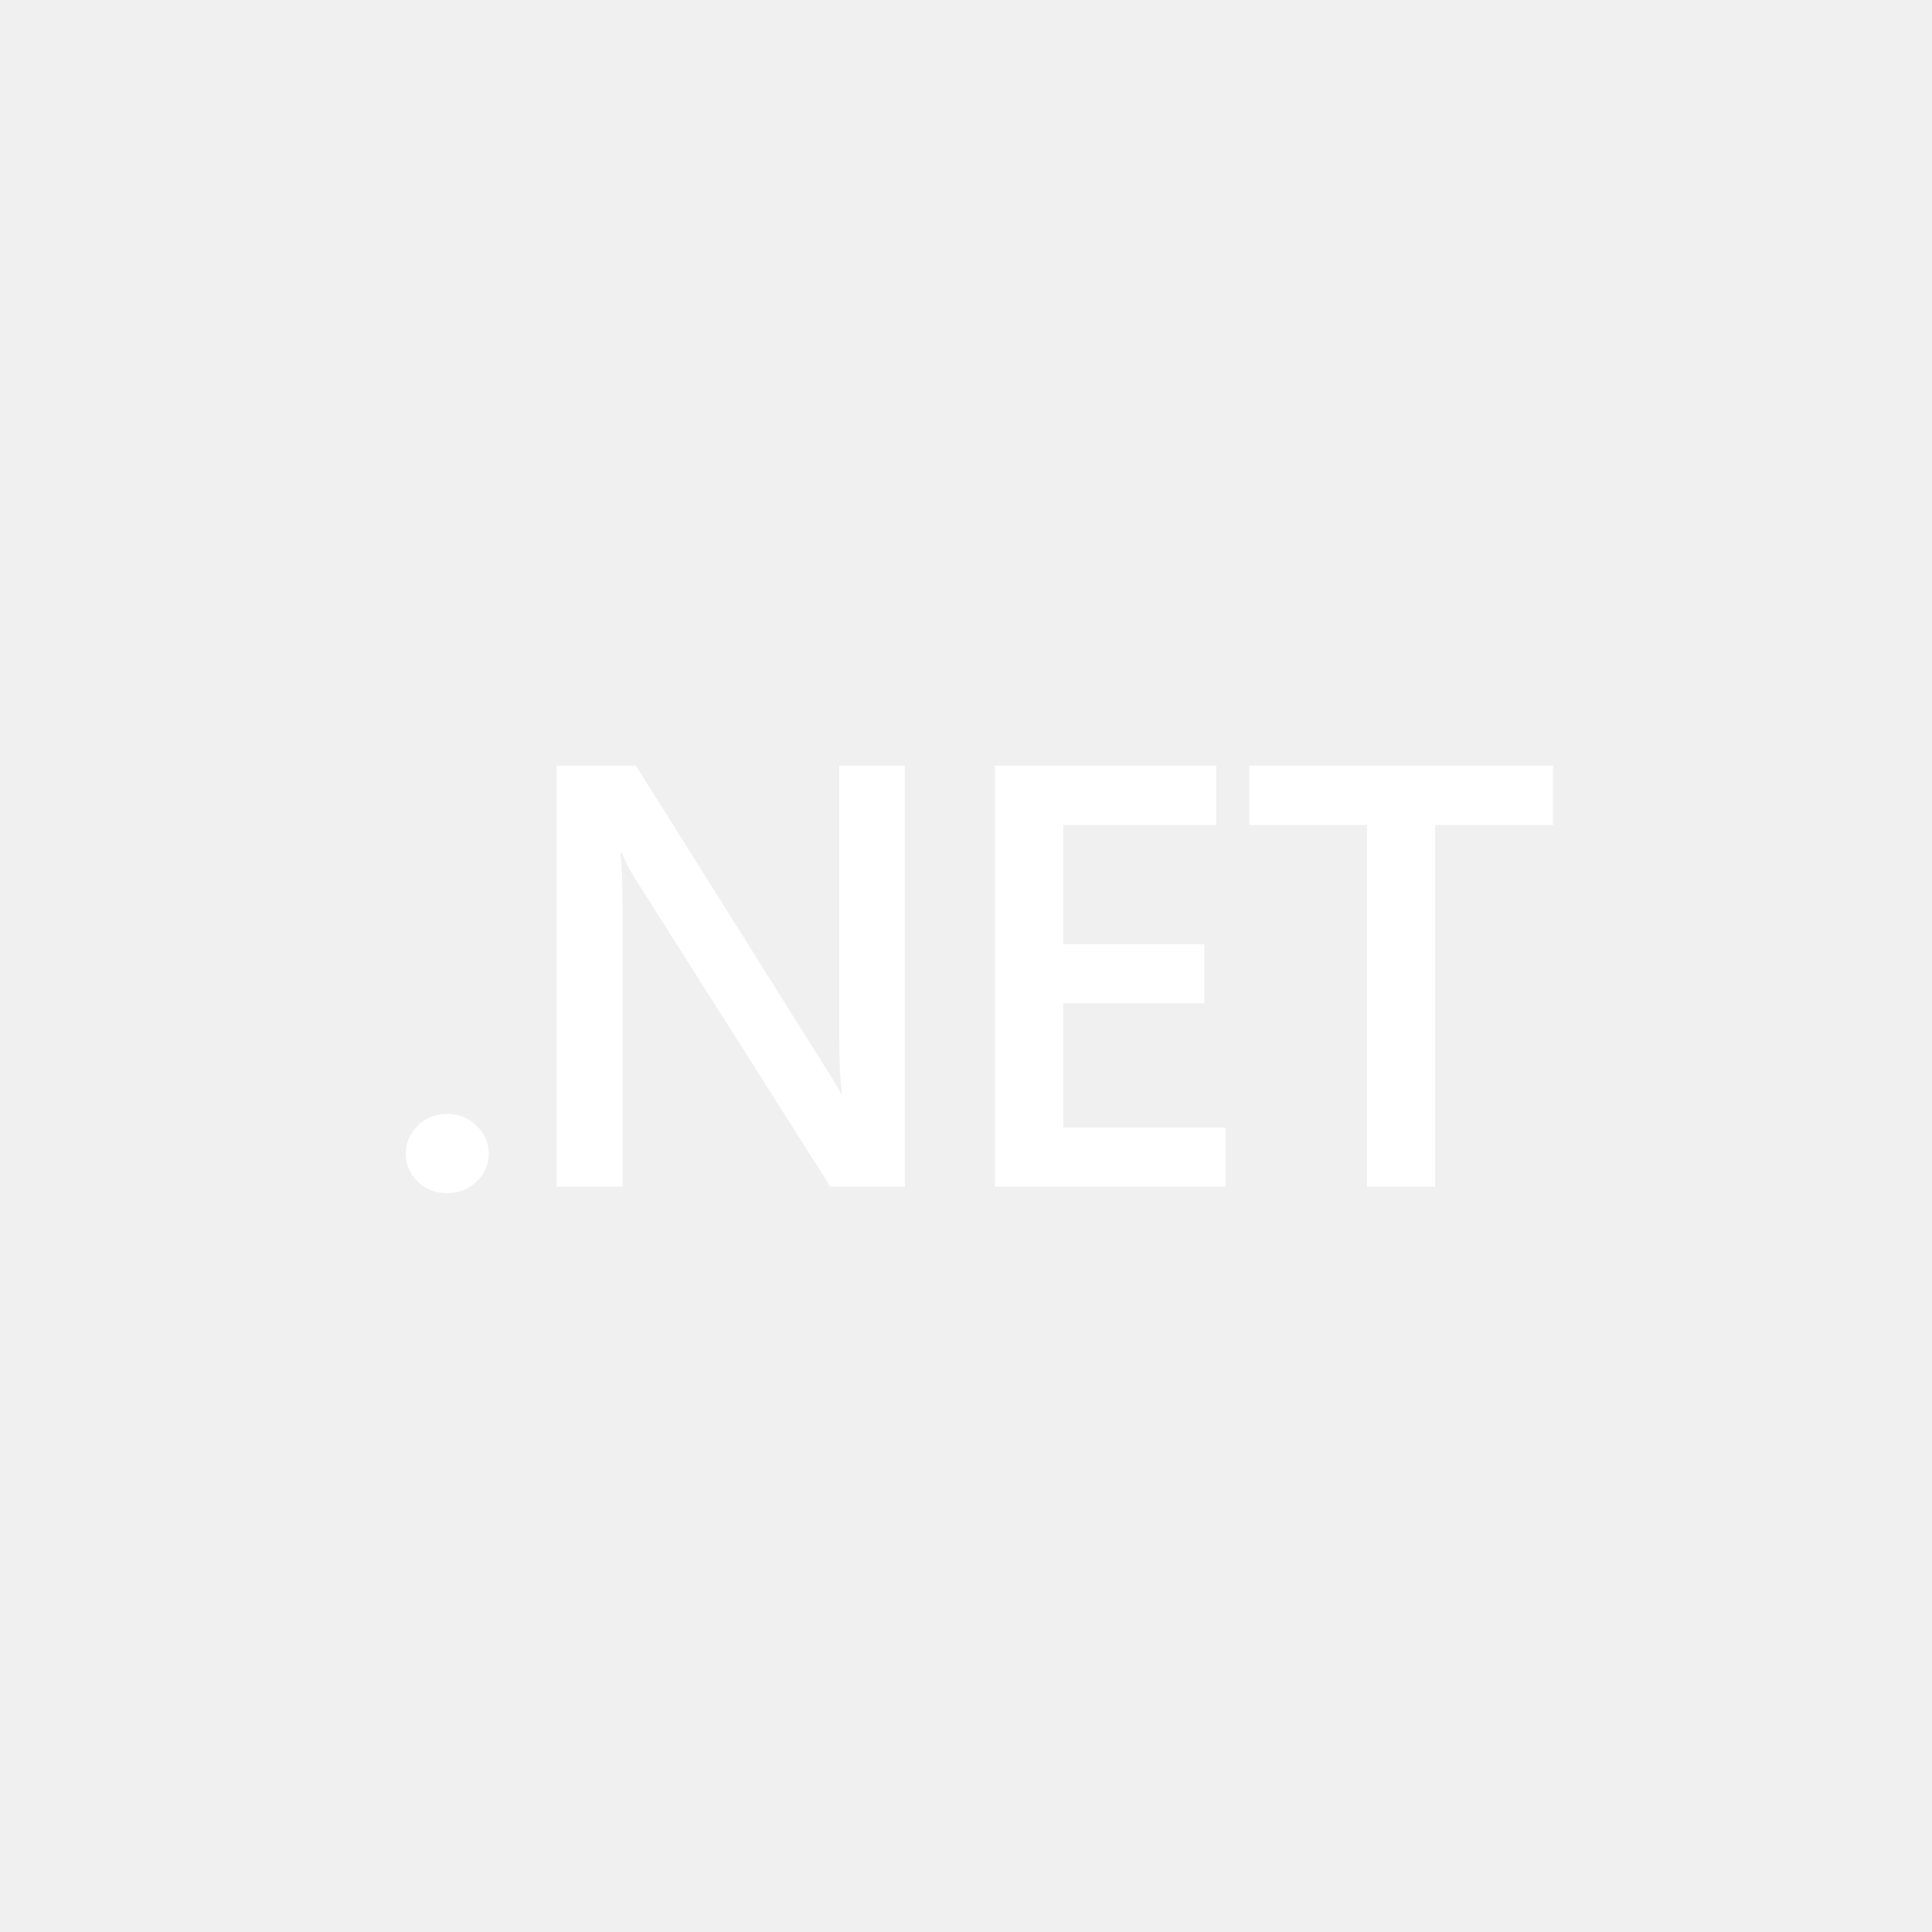
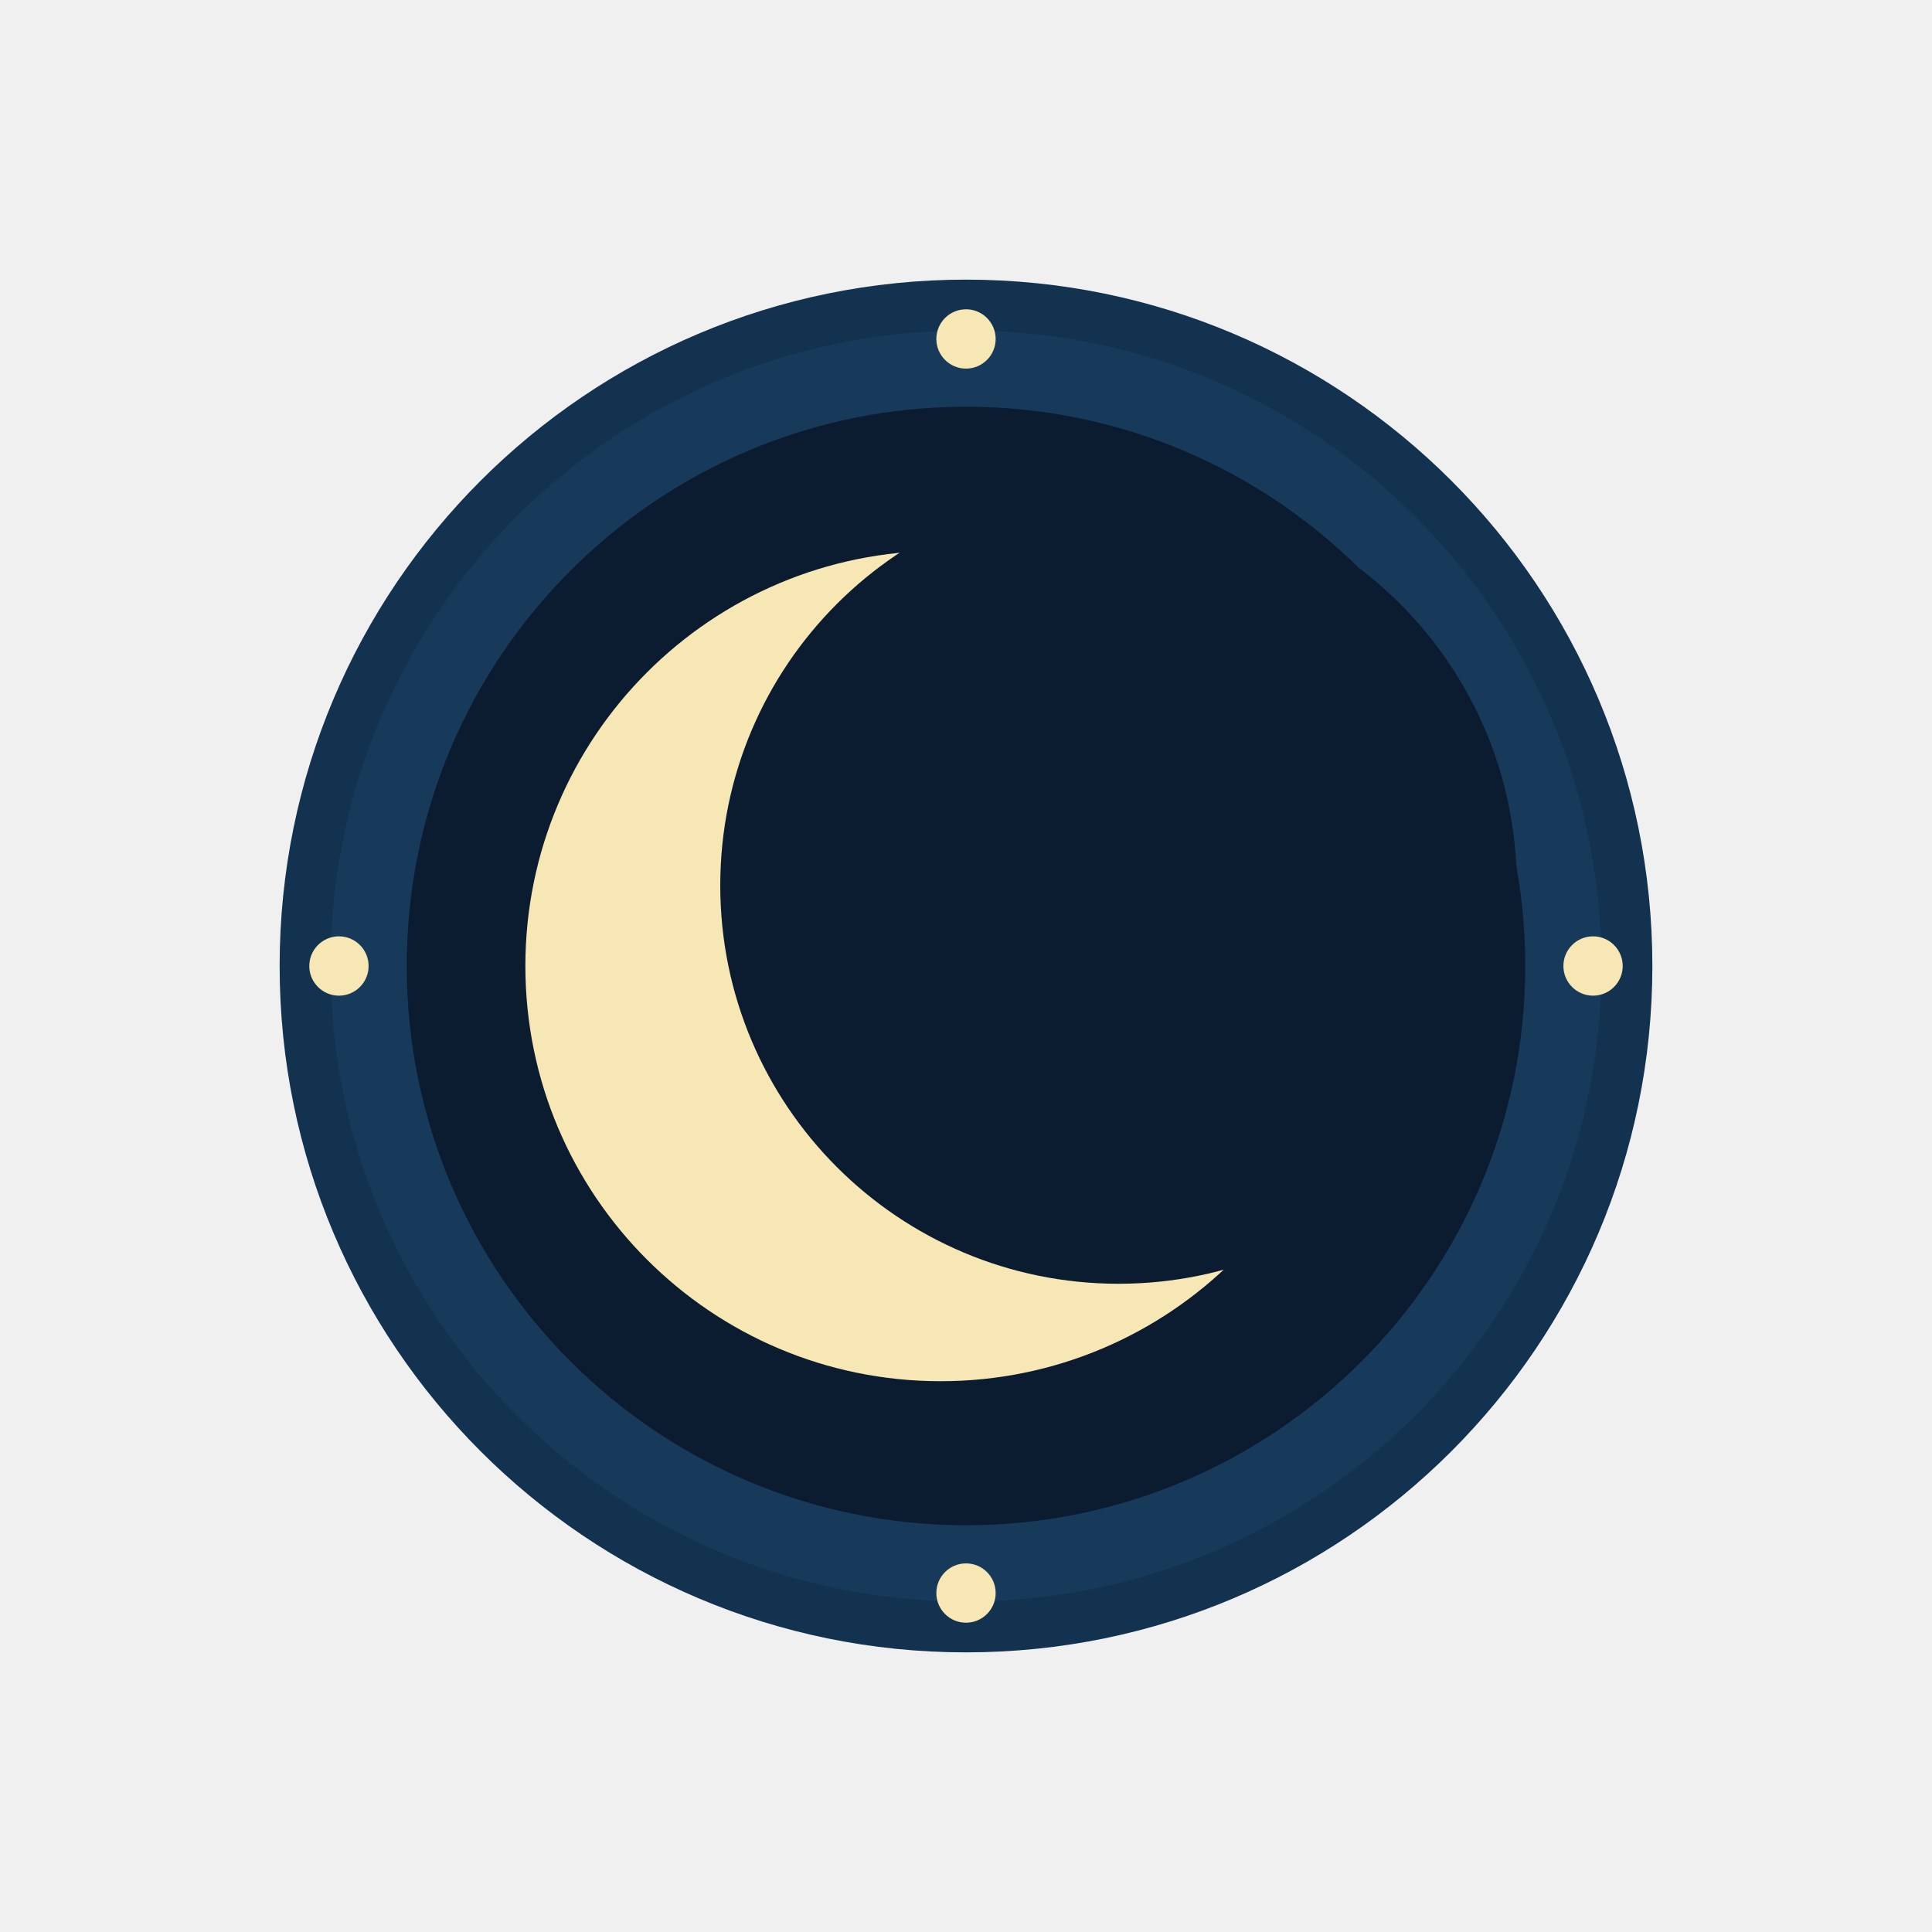
- <svg xmlns="http://www.w3.org/2000/svg" width="456" height="456" viewBox="0 0 456 456" version="1.1" xml:space="preserve" style="fill-rule:evenodd;clip-rule:evenodd;stroke-linejoin:round;stroke-miterlimit:2;">
-   <path d="m 105.5,281.609 c -2.703,0 -5.001,-0.9 -6.893,-2.702 -1.892,-1.848 -2.838,-4.042 -2.838,-6.582 0,-2.587 0.946,-4.804 2.838,-6.652 1.892,-1.848 4.19,-2.772 6.893,-2.772 2.748,0 5.068,0.924 6.96,2.772 1.937,1.848 2.906,4.064 2.906,6.652 0,2.54 -0.968,4.734 -2.906,6.582 -1.892,1.802 -4.212,2.702 -6.96,2.702 z" style="fill:#ffffff;fill-rule:nonzero;stroke-width:0.838" />
-   <path d="M 213.561,280.084 H 195.99 L 149.7,207.054 c -1.171,-1.848 -2.14,-3.765 -2.906,-5.751 h -0.406 c 0.361,2.125 0.541,6.675 0.541,13.65 v 65.132 h -15.543 v -99.36 h 18.719 l 44.737,71.298 c 1.892,2.957 3.109,4.989 3.649,6.098 h 0.27 c -0.45,-2.632 -0.676,-7.09 -0.676,-13.373 v -64.023 h 15.476 z" style="fill:#ffffff;fill-rule:nonzero;stroke-width:0.838" />
-   <path d="m 289.251,280.084 h -54.401 v -99.36 h 52.238 v 13.997 h -36.154 v 28.131 h 33.316 v 13.927 h -33.316 v 29.378 h 38.316 z" style="fill:#ffffff;fill-rule:nonzero;stroke-width:0.838" />
-   <path d="M 366.565,194.721 H 338.722 v 85.363 h -16.084 v -85.363 h -27.775 v -13.997 h 71.701 z" style="fill:#ffffff;fill-rule:nonzero;stroke-width:0.838" />
+ <svg xmlns="http://www.w3.org/2000/svg" width="456" height="456" viewBox="0 0 456 456">
+   <circle cx="228" cy="228" r="162" fill="#12324F" />
+   <circle cx="228" cy="228" r="150" fill="#183A5A" />
+   <circle cx="228" cy="228" r="132" fill="#0B1C30" />
+   <circle cx="222" cy="228" r="98" fill="#F6E7B4" />
+   <circle cx="264" cy="209" r="94" fill="#0B1C30" />
+   <circle cx="228" cy="80" r="7" fill="#F6E7B4" />
+   <circle cx="228" cy="376" r="7" fill="#F6E7B4" />
+   <circle cx="80" cy="228" r="7" fill="#F6E7B4" />
+   <circle cx="376" cy="228" r="7" fill="#F6E7B4" />
</svg>
